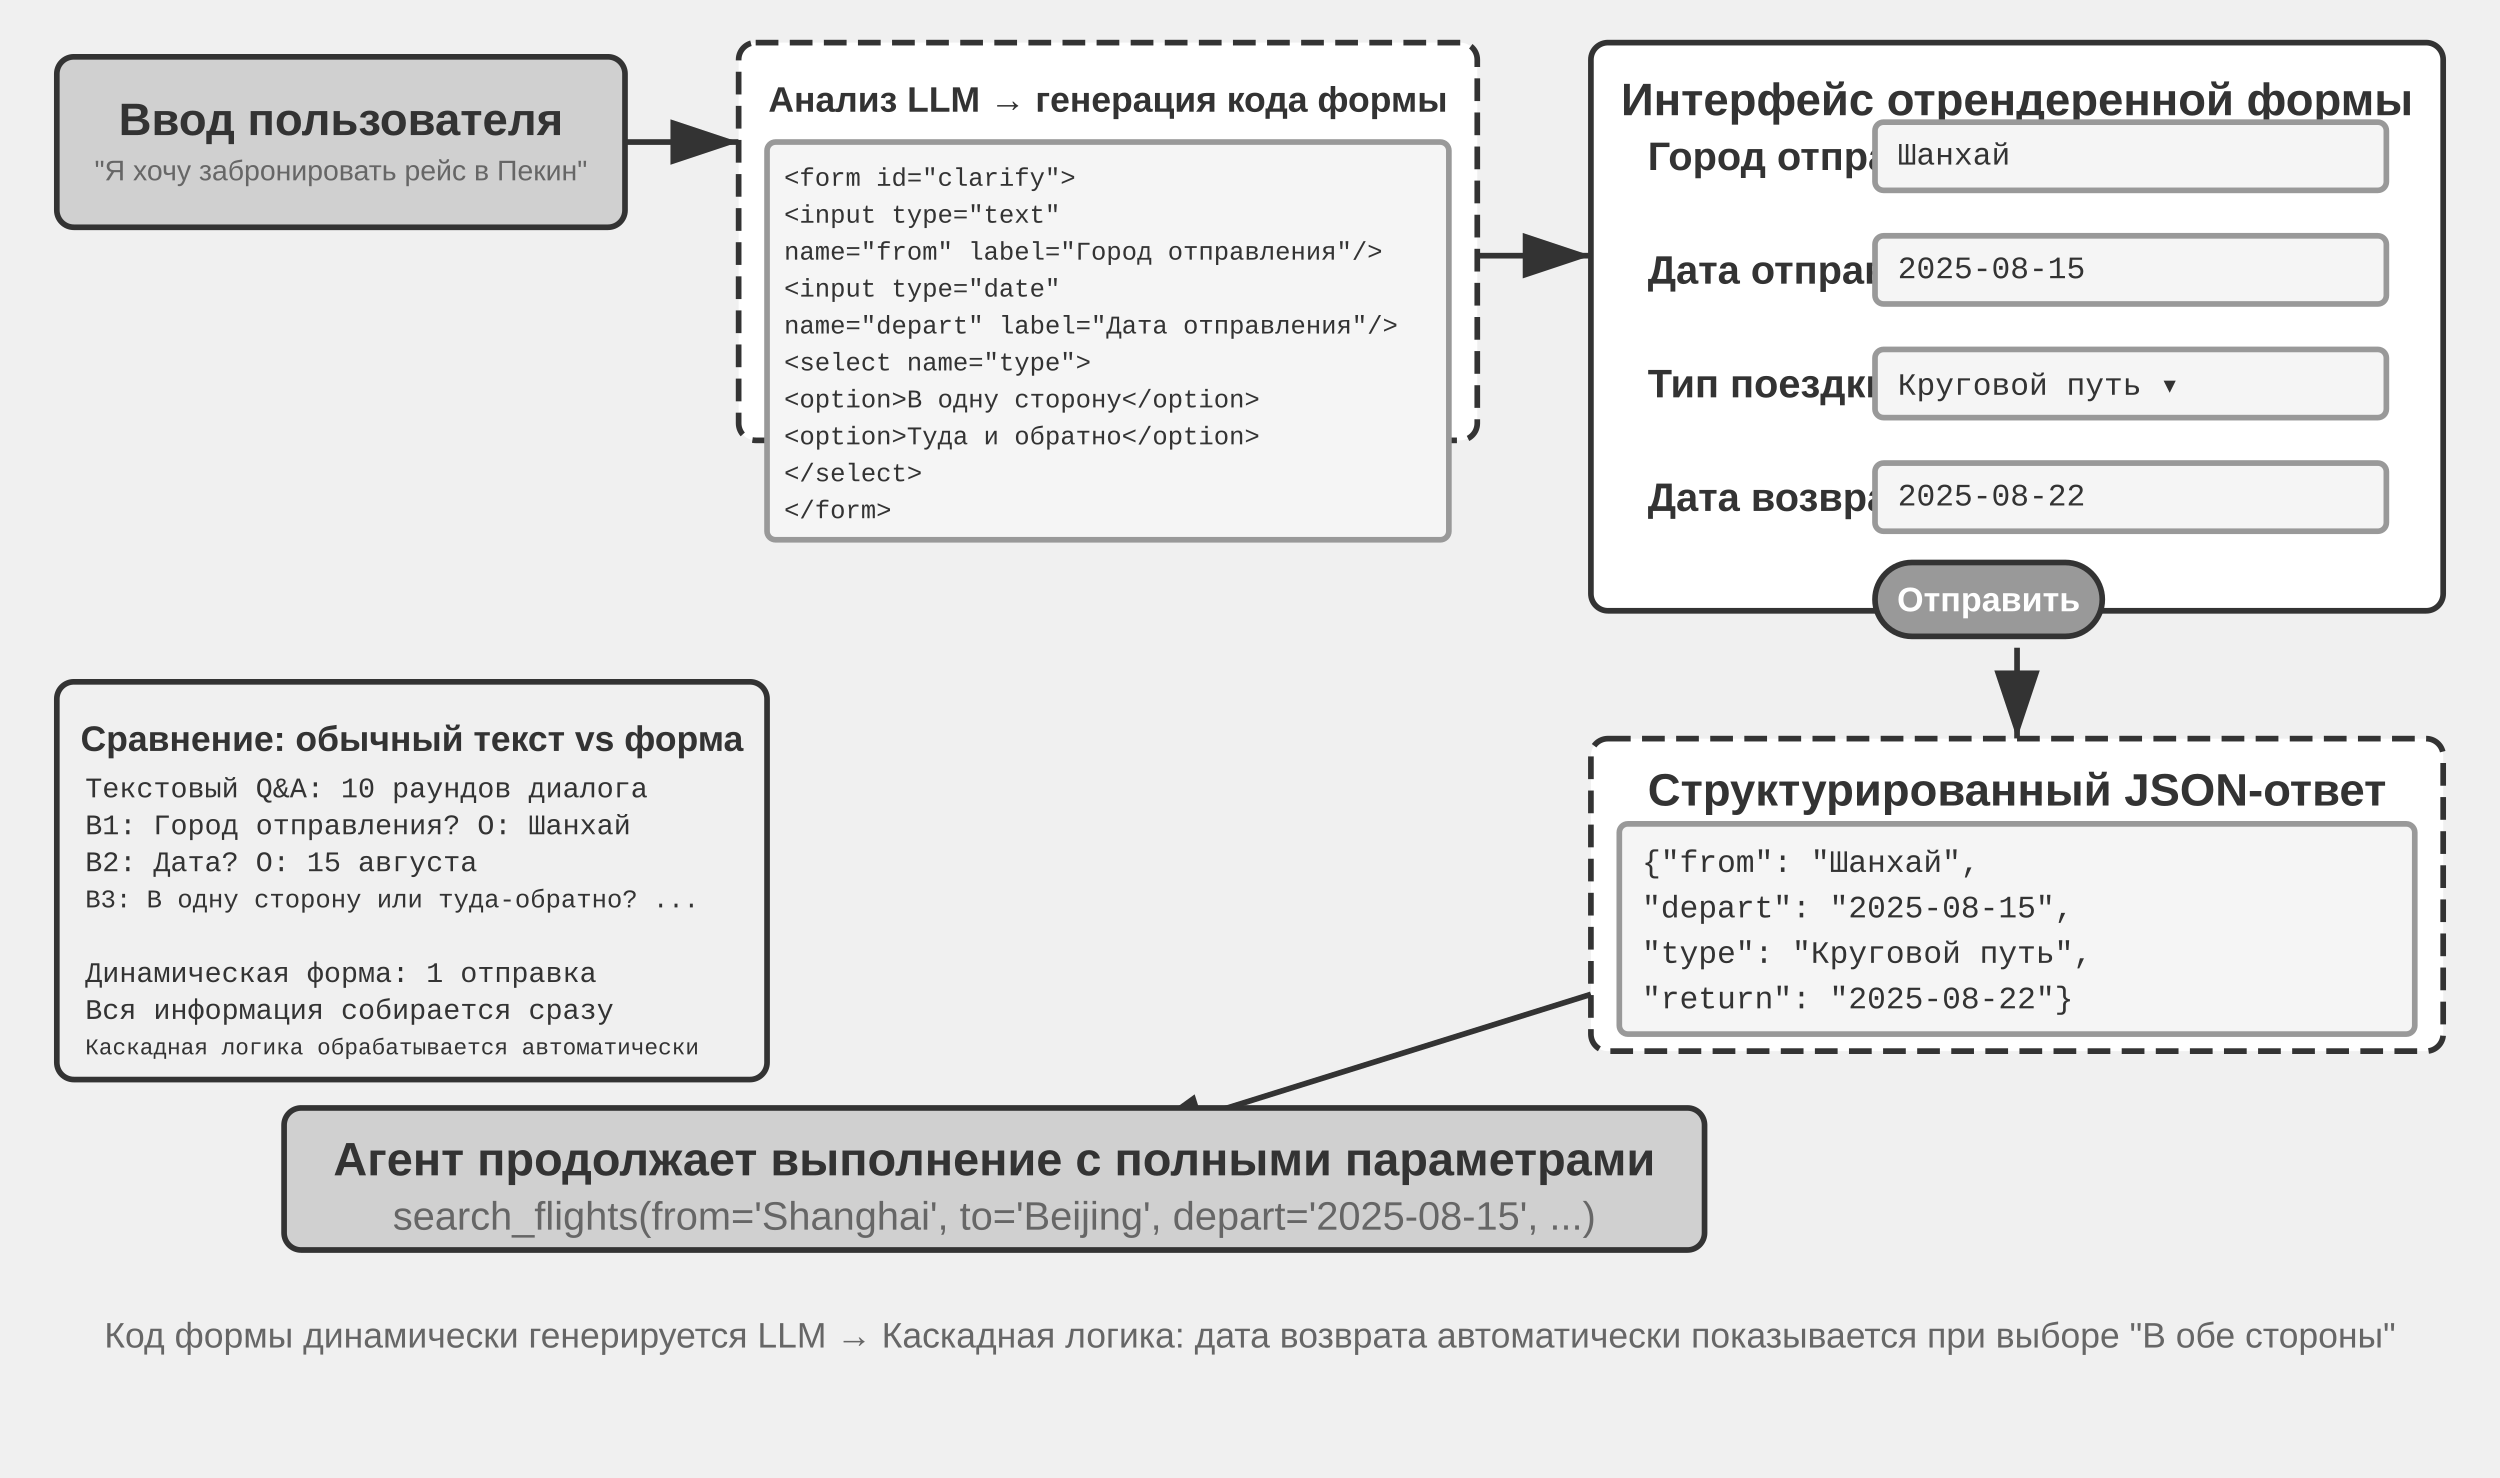
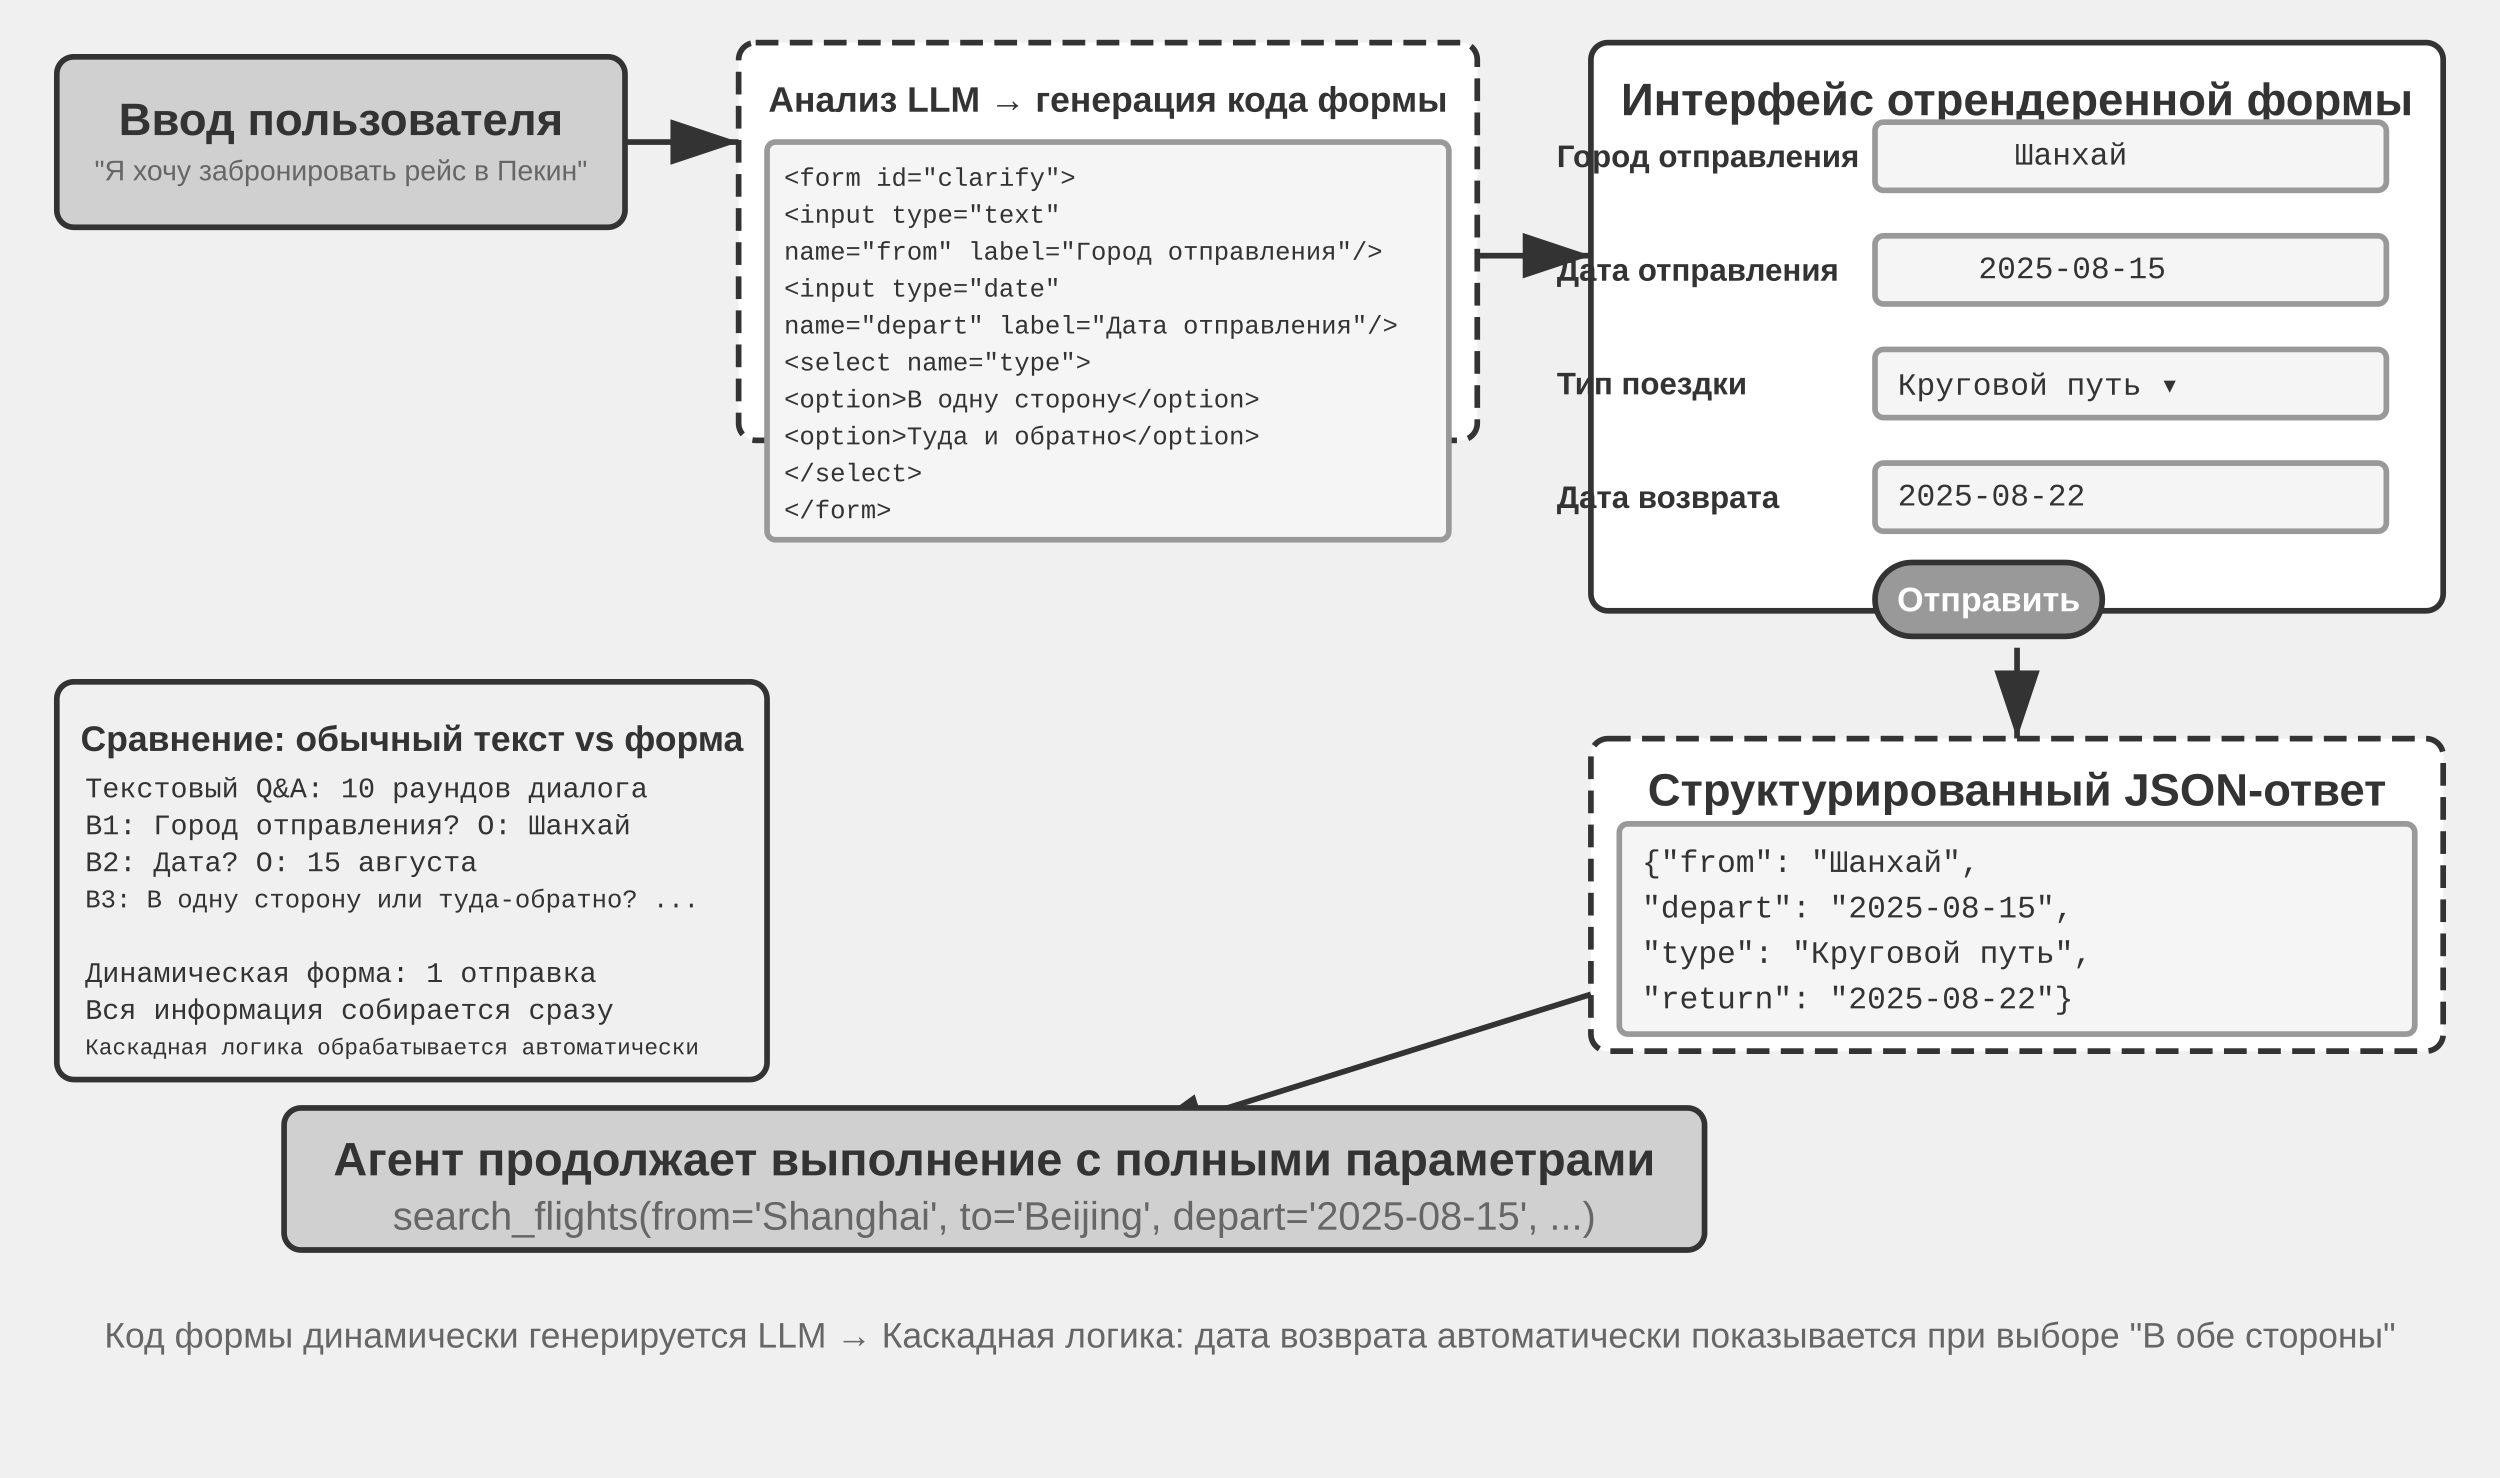
<svg xmlns="http://www.w3.org/2000/svg" viewBox="0 40 880 520" width="880" height="520" style="background:#ffffff">
  <defs>
    <marker id="ah" markerWidth="12" markerHeight="8" refX="12" refY="4" orient="auto">
      <polygon points="0 0, 12 4, 0 8" fill="#333333" />
    </marker>
    <marker id="ah-light" markerWidth="12" markerHeight="8" refX="12" refY="4" orient="auto">
      <polygon points="0 0, 12 4, 0 8" fill="#999999" />
    </marker>
  </defs>
  <rect x="20" y="60" width="200" height="60" rx="6" fill="#d0d0d0" stroke="#333333" stroke-width="2" />
  <text x="120" y="82" font-family="Arial, 'Helvetica Neue', Helvetica, 'PingFang SC', 'Microsoft YaHei', sans-serif" font-size="16" fill="#333333" text-anchor="middle" dominant-baseline="central" font-weight="bold">Ввод пользователя</text>
  <text x="120" y="100" font-family="Arial, 'Helvetica Neue', Helvetica, 'PingFang SC', 'Microsoft YaHei', sans-serif" font-size="10" fill="#666666" text-anchor="middle" dominant-baseline="central" font-weight="normal">"Я хочу забронировать рейс в Пекин"</text>
  <line x1="220" y1="90" x2="260" y2="90" stroke="#333333" stroke-width="2" marker-end="url(#ah)" />
  <rect x="260" y="55" width="260" height="140" rx="6" fill="#ffffff" stroke="#333333" stroke-width="2" stroke-dasharray="8,4" />
  <text x="390" y="75" font-family="Arial, 'Helvetica Neue', Helvetica, 'PingFang SC', 'Microsoft YaHei', sans-serif" font-size="12.5" fill="#333333" text-anchor="middle" dominant-baseline="central" font-weight="bold">Анализ LLM → генерация кода формы</text>
  <rect x="270" y="90" width="240" height="140" rx="3" fill="#f5f5f5" stroke="#999999" stroke-width="2" />
  <text x="276" y="103" font-family="'Courier New', Courier, monospace" font-size="9" fill="#333333" text-anchor="start" dominant-baseline="central">&lt;form id="clarify"&gt;</text>
  <text x="276" y="116" font-family="'Courier New', Courier, monospace" font-size="9" fill="#333333" text-anchor="start" dominant-baseline="central"> &lt;input type="text"</text>
  <text x="276" y="129" font-family="'Courier New', Courier, monospace" font-size="9" fill="#333333" text-anchor="start" dominant-baseline="central">  name="from" label="Город отправления"/&gt;</text>
  <text x="276" y="142" font-family="'Courier New', Courier, monospace" font-size="9" fill="#333333" text-anchor="start" dominant-baseline="central"> &lt;input type="date"</text>
  <text x="276" y="155" font-family="'Courier New', Courier, monospace" font-size="9" fill="#333333" text-anchor="start" dominant-baseline="central">  name="depart" label="Дата отправления"/&gt;</text>
  <text x="276" y="168" font-family="'Courier New', Courier, monospace" font-size="9" fill="#333333" text-anchor="start" dominant-baseline="central"> &lt;select name="type"&gt;</text>
  <text x="276" y="181" font-family="'Courier New', Courier, monospace" font-size="9" fill="#333333" text-anchor="start" dominant-baseline="central">  &lt;option&gt;В одну сторону&lt;/option&gt;</text>
  <text x="276" y="194" font-family="'Courier New', Courier, monospace" font-size="9" fill="#333333" text-anchor="start" dominant-baseline="central">  &lt;option&gt;Туда и обратно&lt;/option&gt;</text>
  <text x="276" y="207" font-family="'Courier New', Courier, monospace" font-size="9" fill="#333333" text-anchor="start" dominant-baseline="central"> &lt;/select&gt;</text>
  <text x="276" y="220" font-family="'Courier New', Courier, monospace" font-size="9" fill="#333333" text-anchor="start" dominant-baseline="central">&lt;/form&gt;</text>
  <line x1="520" y1="130" x2="560" y2="130" stroke="#333333" stroke-width="2" marker-end="url(#ah)" />
  <rect x="560" y="55" width="300" height="200" rx="6" fill="#ffffff" stroke="#333333" stroke-width="2" />
  <text x="710" y="75" font-family="Arial, 'Helvetica Neue', Helvetica, 'PingFang SC', 'Microsoft YaHei', sans-serif" font-size="16" fill="#333333" text-anchor="middle" dominant-baseline="central" font-weight="bold">Интерфейс отрендеренной формы</text>
-   <text x="580" y="95" font-family="Arial, 'Helvetica Neue', Helvetica, 'PingFang SC', 'Microsoft YaHei', sans-serif" font-size="14" fill="#333333" text-anchor="start" dominant-baseline="central" font-weight="bold">Город отправления</text>
+   <text x="548" y="95" font-family="Arial, 'Helvetica Neue', Helvetica, 'PingFang SC', 'Microsoft YaHei', sans-serif" font-size="11" fill="#333333" text-anchor="start" dominant-baseline="central" font-weight="bold">Город отправления</text>
  <rect x="660" y="83" width="180" height="24" rx="3" fill="#f5f5f5" stroke="#999999" stroke-width="2" />
-   <text x="668" y="95" font-family="'Courier New', Courier, monospace" font-size="11" fill="#333333" text-anchor="start" dominant-baseline="central">Шанхай</text>
-   <text x="580" y="135" font-family="Arial, 'Helvetica Neue', Helvetica, 'PingFang SC', 'Microsoft YaHei', sans-serif" font-size="14" fill="#333333" text-anchor="start" dominant-baseline="central" font-weight="bold">Дата отправления</text>
+   <text x="709.2" y="95" font-family="'Courier New', Courier, monospace" font-size="11" fill="#333333" text-anchor="start" dominant-baseline="central">Шанхай</text>
+   <text x="548" y="135" font-family="Arial, 'Helvetica Neue', Helvetica, 'PingFang SC', 'Microsoft YaHei', sans-serif" font-size="11" fill="#333333" text-anchor="start" dominant-baseline="central" font-weight="bold">Дата отправления</text>
  <rect x="660" y="123" width="180" height="24" rx="3" fill="#f5f5f5" stroke="#999999" stroke-width="2" />
-   <text x="668" y="135" font-family="'Courier New', Courier, monospace" font-size="11" fill="#333333" text-anchor="start" dominant-baseline="central">2025-08-15</text>
-   <text x="580" y="175" font-family="Arial, 'Helvetica Neue', Helvetica, 'PingFang SC', 'Microsoft YaHei', sans-serif" font-size="14" fill="#333333" text-anchor="start" dominant-baseline="central" font-weight="bold">Тип поездки</text>
+   <text x="696.4" y="135" font-family="'Courier New', Courier, monospace" font-size="11" fill="#333333" text-anchor="start" dominant-baseline="central">2025-08-15</text>
+   <text x="548" y="175" font-family="Arial, 'Helvetica Neue', Helvetica, 'PingFang SC', 'Microsoft YaHei', sans-serif" font-size="11" fill="#333333" text-anchor="start" dominant-baseline="central" font-weight="bold">Тип поездки</text>
  <rect x="660" y="163" width="180" height="24" rx="3" fill="#f5f5f5" stroke="#999999" stroke-width="2" />
  <text x="668" y="175" font-family="'Courier New', Courier, monospace" font-size="11" fill="#333333" text-anchor="start" dominant-baseline="central">Круговой путь ▾</text>
-   <text x="580" y="215" font-family="Arial, 'Helvetica Neue', Helvetica, 'PingFang SC', 'Microsoft YaHei', sans-serif" font-size="14" fill="#333333" text-anchor="start" dominant-baseline="central" font-weight="bold">Дата возврата</text>
+   <text x="548" y="215" font-family="Arial, 'Helvetica Neue', Helvetica, 'PingFang SC', 'Microsoft YaHei', sans-serif" font-size="11" fill="#333333" text-anchor="start" dominant-baseline="central" font-weight="bold">Дата возврата</text>
  <rect x="660" y="203" width="180" height="24" rx="3" fill="#f5f5f5" stroke="#999999" stroke-width="2" />
  <text x="668" y="215" font-family="'Courier New', Courier, monospace" font-size="11" fill="#333333" text-anchor="start" dominant-baseline="central">2025-08-22</text>
  <rect x="660" y="238" width="80" height="26" rx="13" fill="#999999" stroke="#333333" stroke-width="2" />
  <text x="700.0" y="251.0" font-family="Arial, 'Helvetica Neue', Helvetica, 'PingFang SC', 'Microsoft YaHei', sans-serif" font-size="12" fill="#ffffff" text-anchor="middle" dominant-baseline="central" font-weight="bold">Отправить</text>
  <line x1="710" y1="268" x2="710" y2="300" stroke="#333333" stroke-width="2" marker-end="url(#ah)" />
  <rect x="560" y="300" width="300" height="110" rx="6" fill="#ffffff" stroke="#333333" stroke-width="2" stroke-dasharray="8,4" />
  <text x="710" y="318" font-family="Arial, 'Helvetica Neue', Helvetica, 'PingFang SC', 'Microsoft YaHei', sans-serif" font-size="16" fill="#333333" text-anchor="middle" dominant-baseline="central" font-weight="bold">Структурированный JSON-ответ</text>
  <rect x="570" y="330" width="280" height="74" rx="3" fill="#f5f5f5" stroke="#999999" stroke-width="2" />
  <text x="578" y="344" font-family="'Courier New', Courier, monospace" font-size="11" fill="#333333" text-anchor="start" dominant-baseline="central">{"from": "Шанхай",</text>
  <text x="578" y="360" font-family="'Courier New', Courier, monospace" font-size="11" fill="#333333" text-anchor="start" dominant-baseline="central"> "depart": "2025-08-15",</text>
  <text x="578" y="376" font-family="'Courier New', Courier, monospace" font-size="11" fill="#333333" text-anchor="start" dominant-baseline="central"> "type": "Круговой путь",</text>
  <text x="578" y="392" font-family="'Courier New', Courier, monospace" font-size="11" fill="#333333" text-anchor="start" dominant-baseline="central"> "return": "2025-08-22"}</text>
  <line x1="560" y1="390" x2="400" y2="440" stroke="#333333" stroke-width="2" marker-end="url(#ah)" />
  <rect x="100" y="430" width="500" height="50" rx="6" fill="#d0d0d0" stroke="#333333" stroke-width="2" />
  <text x="350" y="448" font-family="Arial, 'Helvetica Neue', Helvetica, 'PingFang SC', 'Microsoft YaHei', sans-serif" font-size="16.5" fill="#333333" text-anchor="middle" dominant-baseline="central" font-weight="bold">Агент продолжает выполнение с полными параметрами</text>
  <text x="350" y="468" font-family="Arial, 'Helvetica Neue', Helvetica, 'PingFang SC', 'Microsoft YaHei', sans-serif" font-size="14" fill="#666666" text-anchor="middle" dominant-baseline="central" font-weight="normal">search_flights(from='Shanghai', to='Beijing', depart='2025-08-15', ...)</text>
  <rect x="20" y="280" width="250" height="140" rx="6" fill="#f0f0f0" stroke="#333333" stroke-width="2" />
  <text x="145" y="300" font-family="Arial, 'Helvetica Neue', Helvetica, 'PingFang SC', 'Microsoft YaHei', sans-serif" font-size="12.5" fill="#333333" text-anchor="middle" dominant-baseline="central" font-weight="bold">Сравнение: обычный текст vs форма</text>
  <text x="30" y="318" font-family="'Courier New', Courier, monospace" font-size="10" fill="#333333" text-anchor="start" dominant-baseline="central">Текстовый Q&amp;A: 10 раундов диалога</text>
  <text x="30" y="331" font-family="'Courier New', Courier, monospace" font-size="10" fill="#333333" text-anchor="start" dominant-baseline="central">  В1: Город отправления? О: Шанхай</text>
  <text x="30" y="344" font-family="'Courier New', Courier, monospace" font-size="10" fill="#333333" text-anchor="start" dominant-baseline="central">  В2: Дата? О: 15 августа</text>
  <text x="30" y="357" font-family="'Courier New', Courier, monospace" font-size="9" fill="#333333" text-anchor="start" dominant-baseline="central">  В3: В одну сторону или туда-обратно? ...</text>
  <text x="30" y="370" font-family="'Courier New', Courier, monospace" font-size="10" fill="#333333" text-anchor="start" dominant-baseline="central" />
  <text x="30" y="383" font-family="'Courier New', Courier, monospace" font-size="10" fill="#333333" text-anchor="start" dominant-baseline="central">Динамическая форма: 1 отправка</text>
  <text x="30" y="396" font-family="'Courier New', Courier, monospace" font-size="10" fill="#333333" text-anchor="start" dominant-baseline="central">  Вся информация собирается сразу</text>
  <text x="30" y="409" font-family="'Courier New', Courier, monospace" font-size="8" fill="#333333" text-anchor="start" dominant-baseline="central">  Каскадная логика обрабатывается автоматически</text>
  <text x="440.0" y="510" font-family="Arial, 'Helvetica Neue', Helvetica, 'PingFang SC', 'Microsoft YaHei', sans-serif" font-size="12.5" fill="#666666" text-anchor="middle" dominant-baseline="central" font-weight="normal">Код формы динамически генерируется LLM → Каскадная логика: дата возврата автоматически показывается при выборе "В обе стороны"</text>
</svg>
